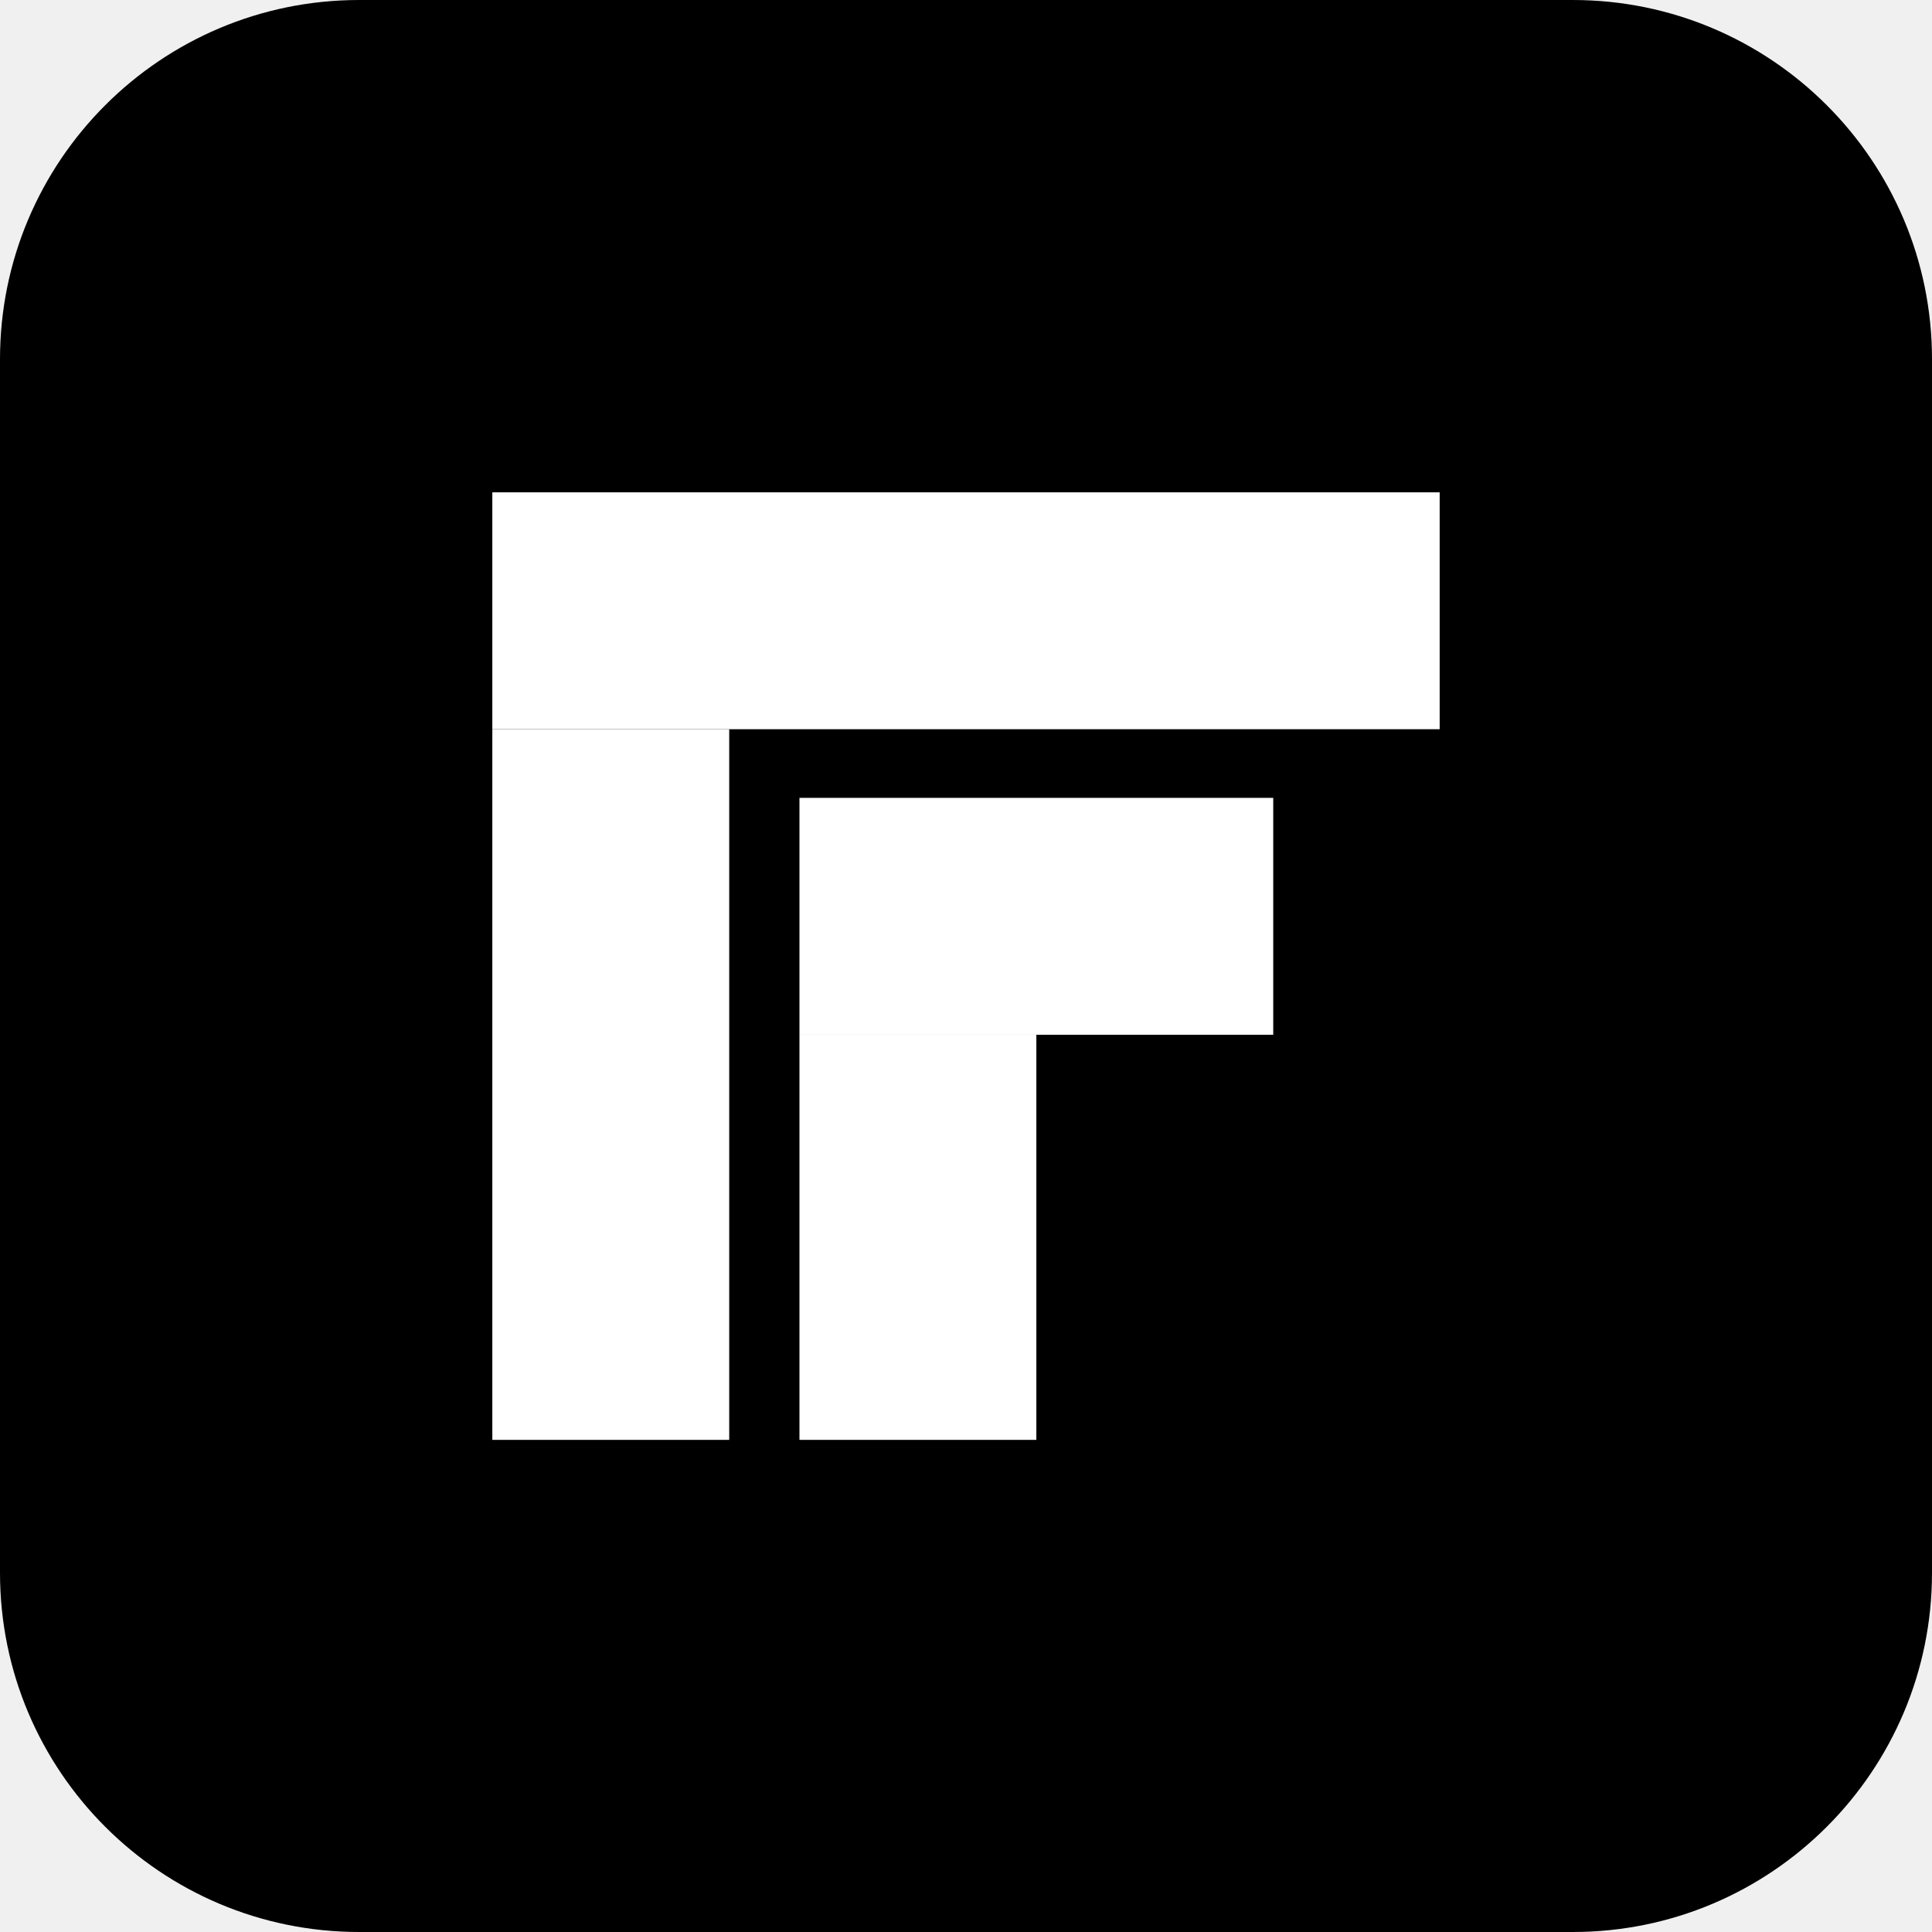
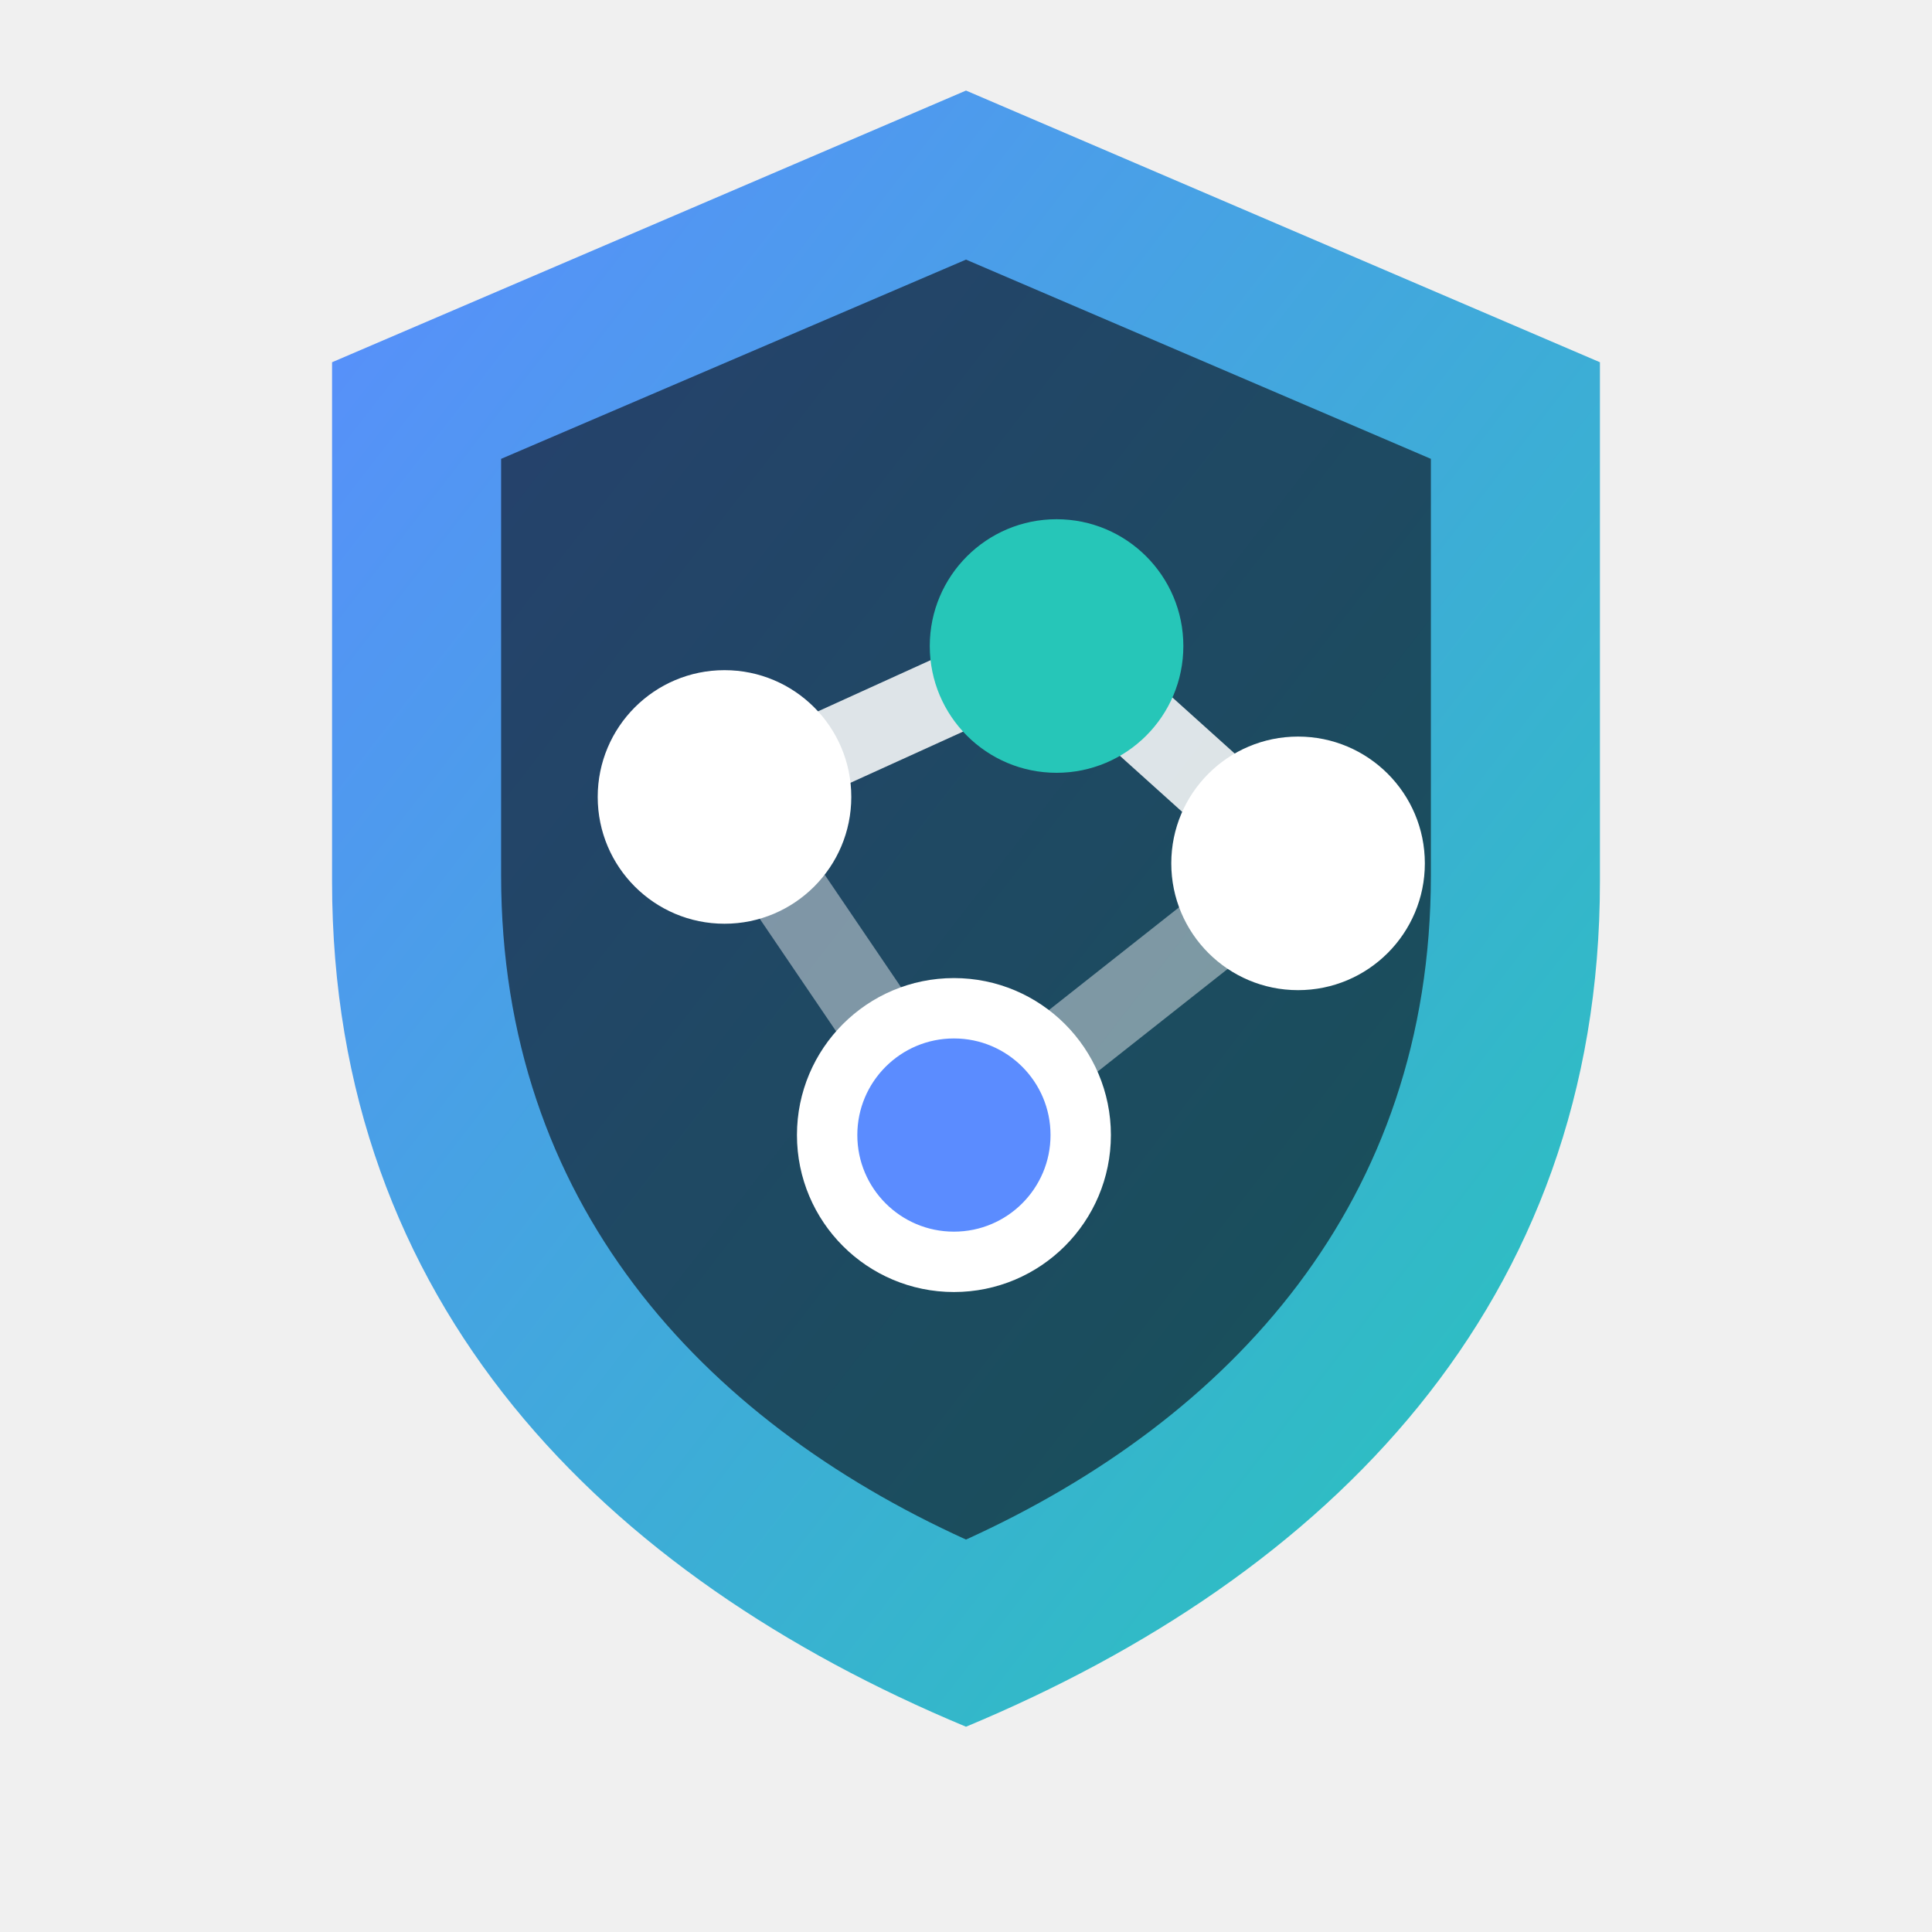
- <svg xmlns="http://www.w3.org/2000/svg" width="512" height="512" viewBox="0 0 96.81 96.81">
-   <rect width="96.81" height="96.81" rx="18" />
-   <g fill="#fff">
-     <rect x="24.67" y="24.67" width="47.47" height="11.87" />
-     <rect x="24.67" y="36.54" width="11.87" height="35.61" />
-     <rect x="40.06" y="39.98" width="23.74" height="11.87" />
-     <rect x="40.06" y="51.85" width="11.87" height="20.3" />
+ <svg xmlns="http://www.w3.org/2000/svg" viewBox="0 0 32 32">
+   <defs>
+     <linearGradient id="aegisG" x1="0" y1="0" x2="1" y2="1">
+       <stop offset="0" stop-color="#5B8CFF" />
+       <stop offset="1" stop-color="#26C6B8" />
+     </linearGradient>
+   </defs>
+   <path d="M16 1.5 26.5 6v8.6c0 7-4.5 11.5-10.5 14C10 26.1 5.5 21.6 5.5 14.6V6Z" fill="url(#aegisG)" />
+   <path d="M16 4.3 23.7 7.6v6.9c0 5.4-3.3 9-7.7 11-4.4-2-7.7-5.6-7.7-11V7.6Z" fill="#0A0F18" opacity="0.62" />
+   <g stroke="#ffffff" stroke-width="1.3" opacity="0.85" fill="none" stroke-linecap="round">
+     <path d="M12 13.2 17.5 10.7l4 3.6" />
+     <path d="M12 13.2l3.8 5.6 5.7-4.5" opacity="0.5" />
  </g>
+   <circle cx="12" cy="13.2" r="2.1" fill="#ffffff" />
+   <circle cx="17.5" cy="10.7" r="2.1" fill="#26C6B8" />
+   <circle cx="21.5" cy="14.3" r="2.1" fill="#ffffff" />
+   <circle cx="15.8" cy="18.8" r="2.1" fill="#5B8CFF" stroke="#ffffff" stroke-width="1" />
</svg>
